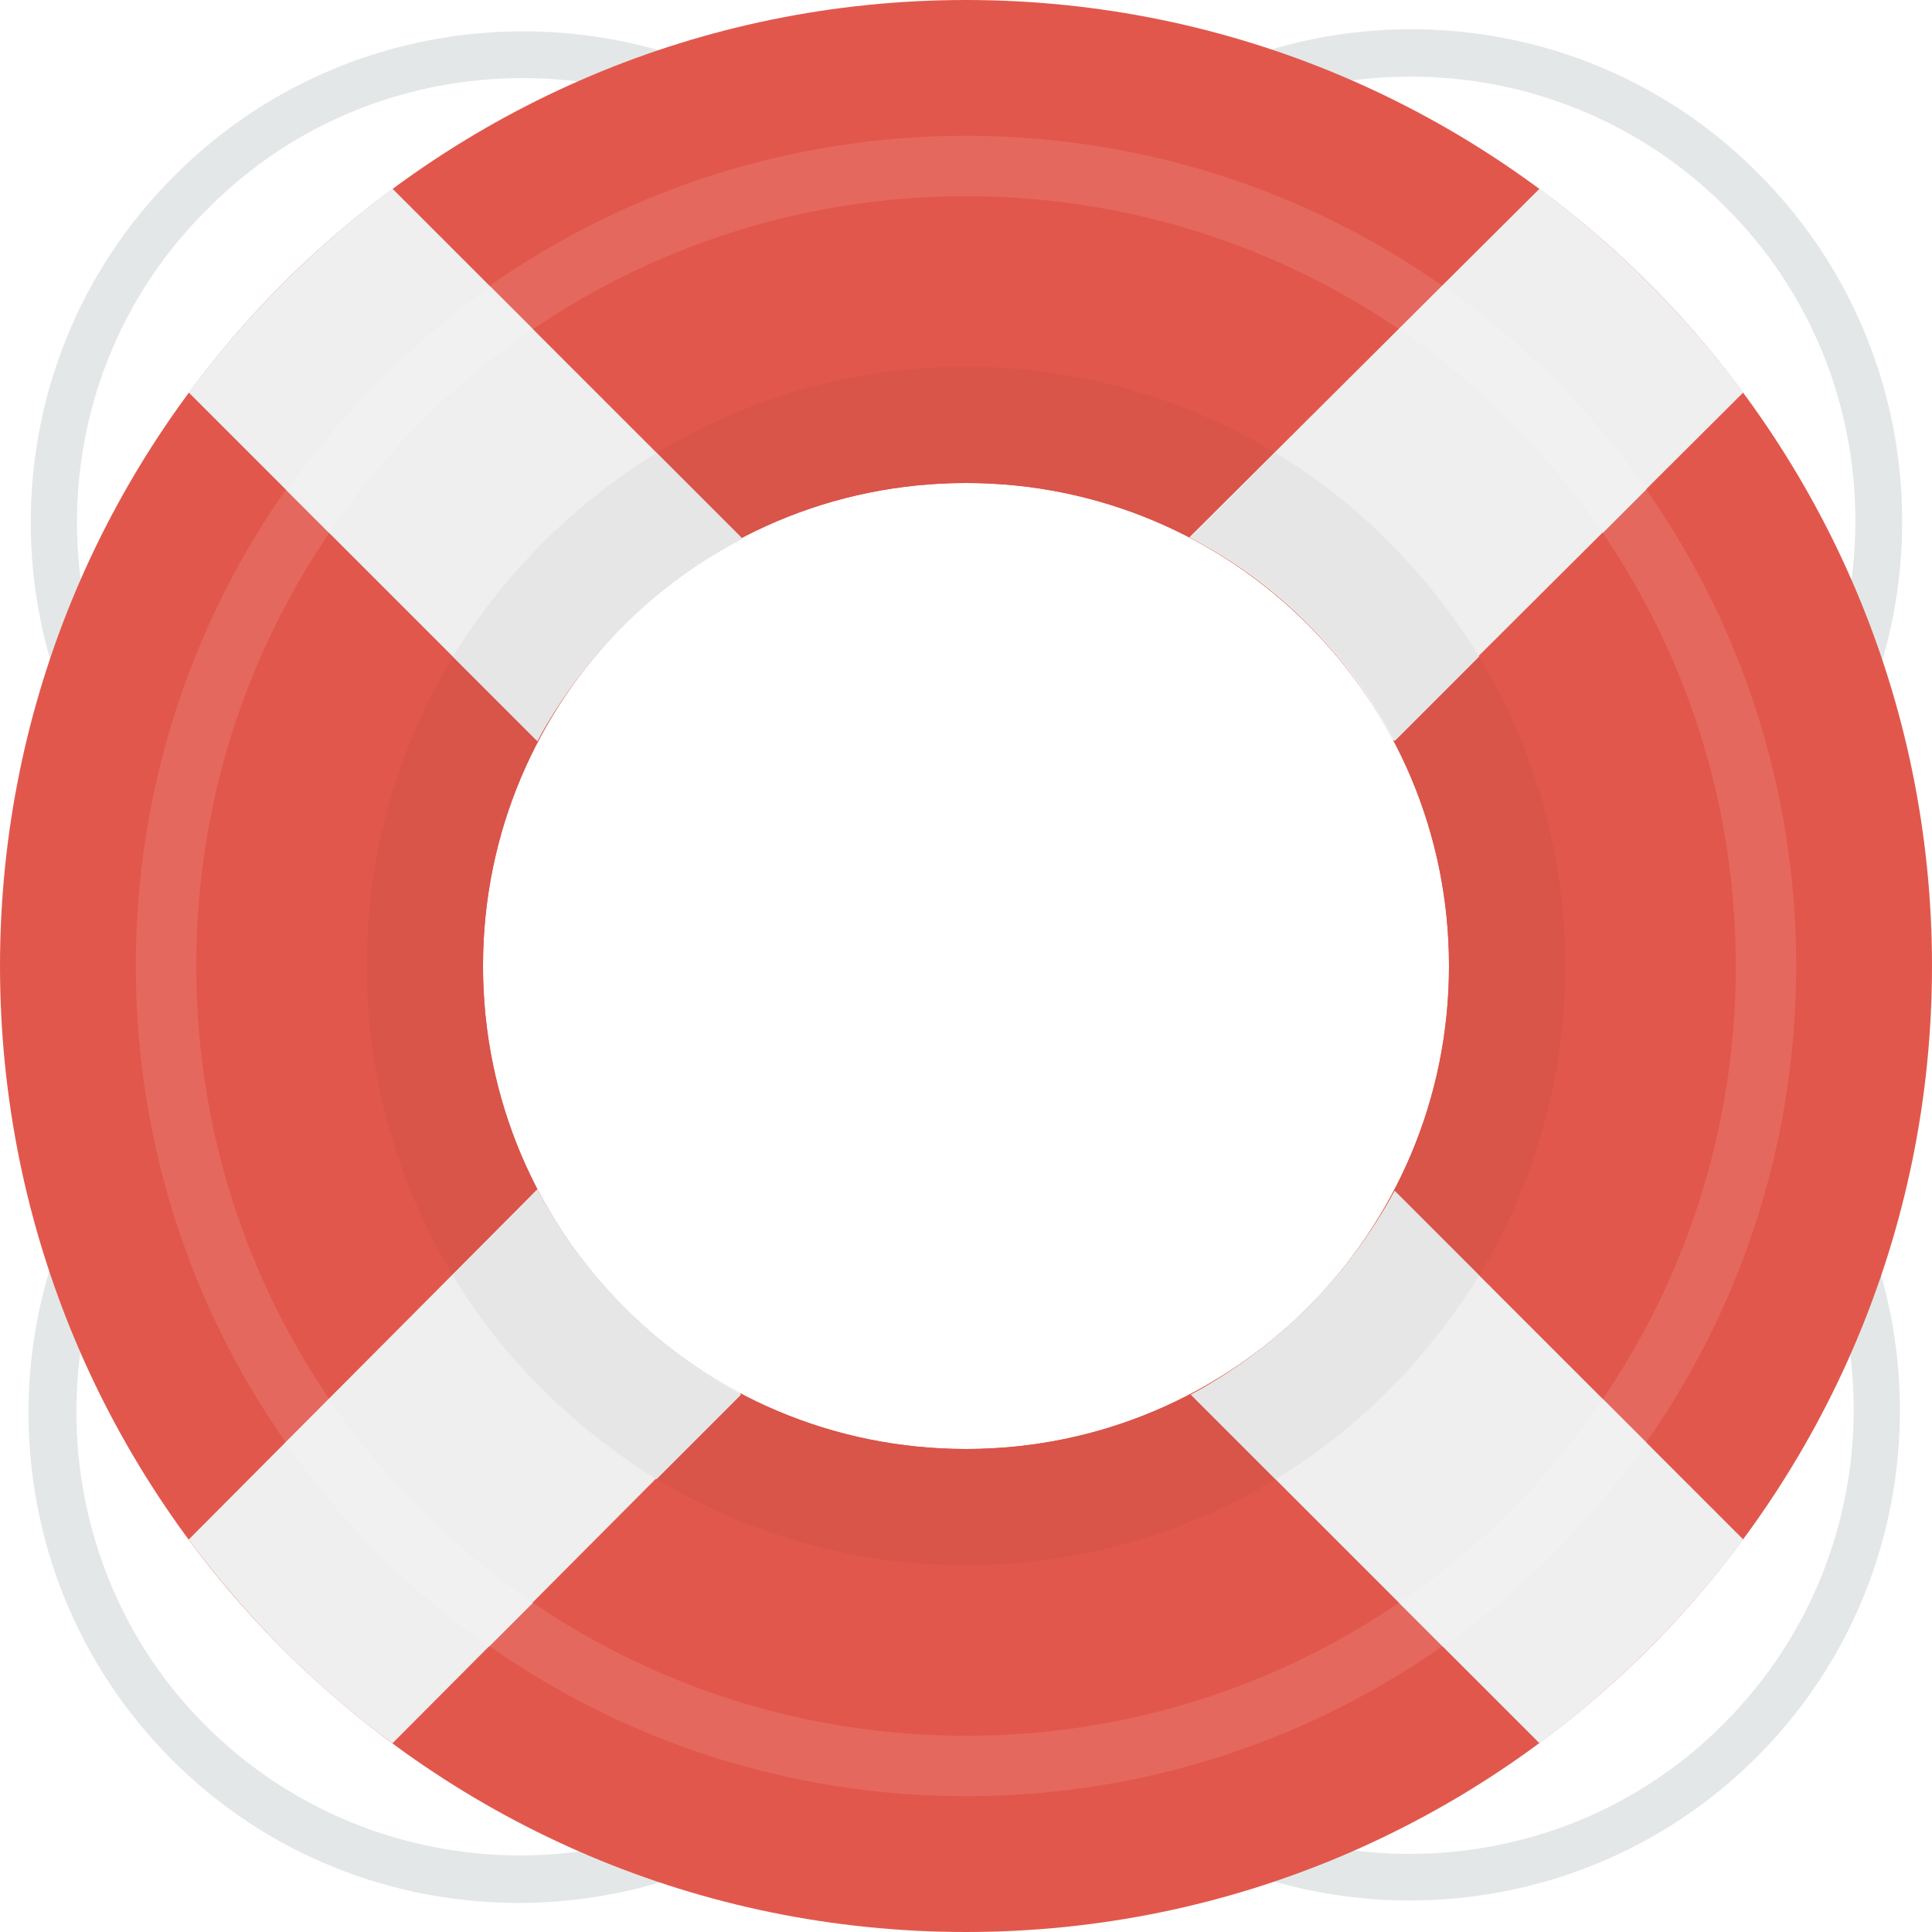
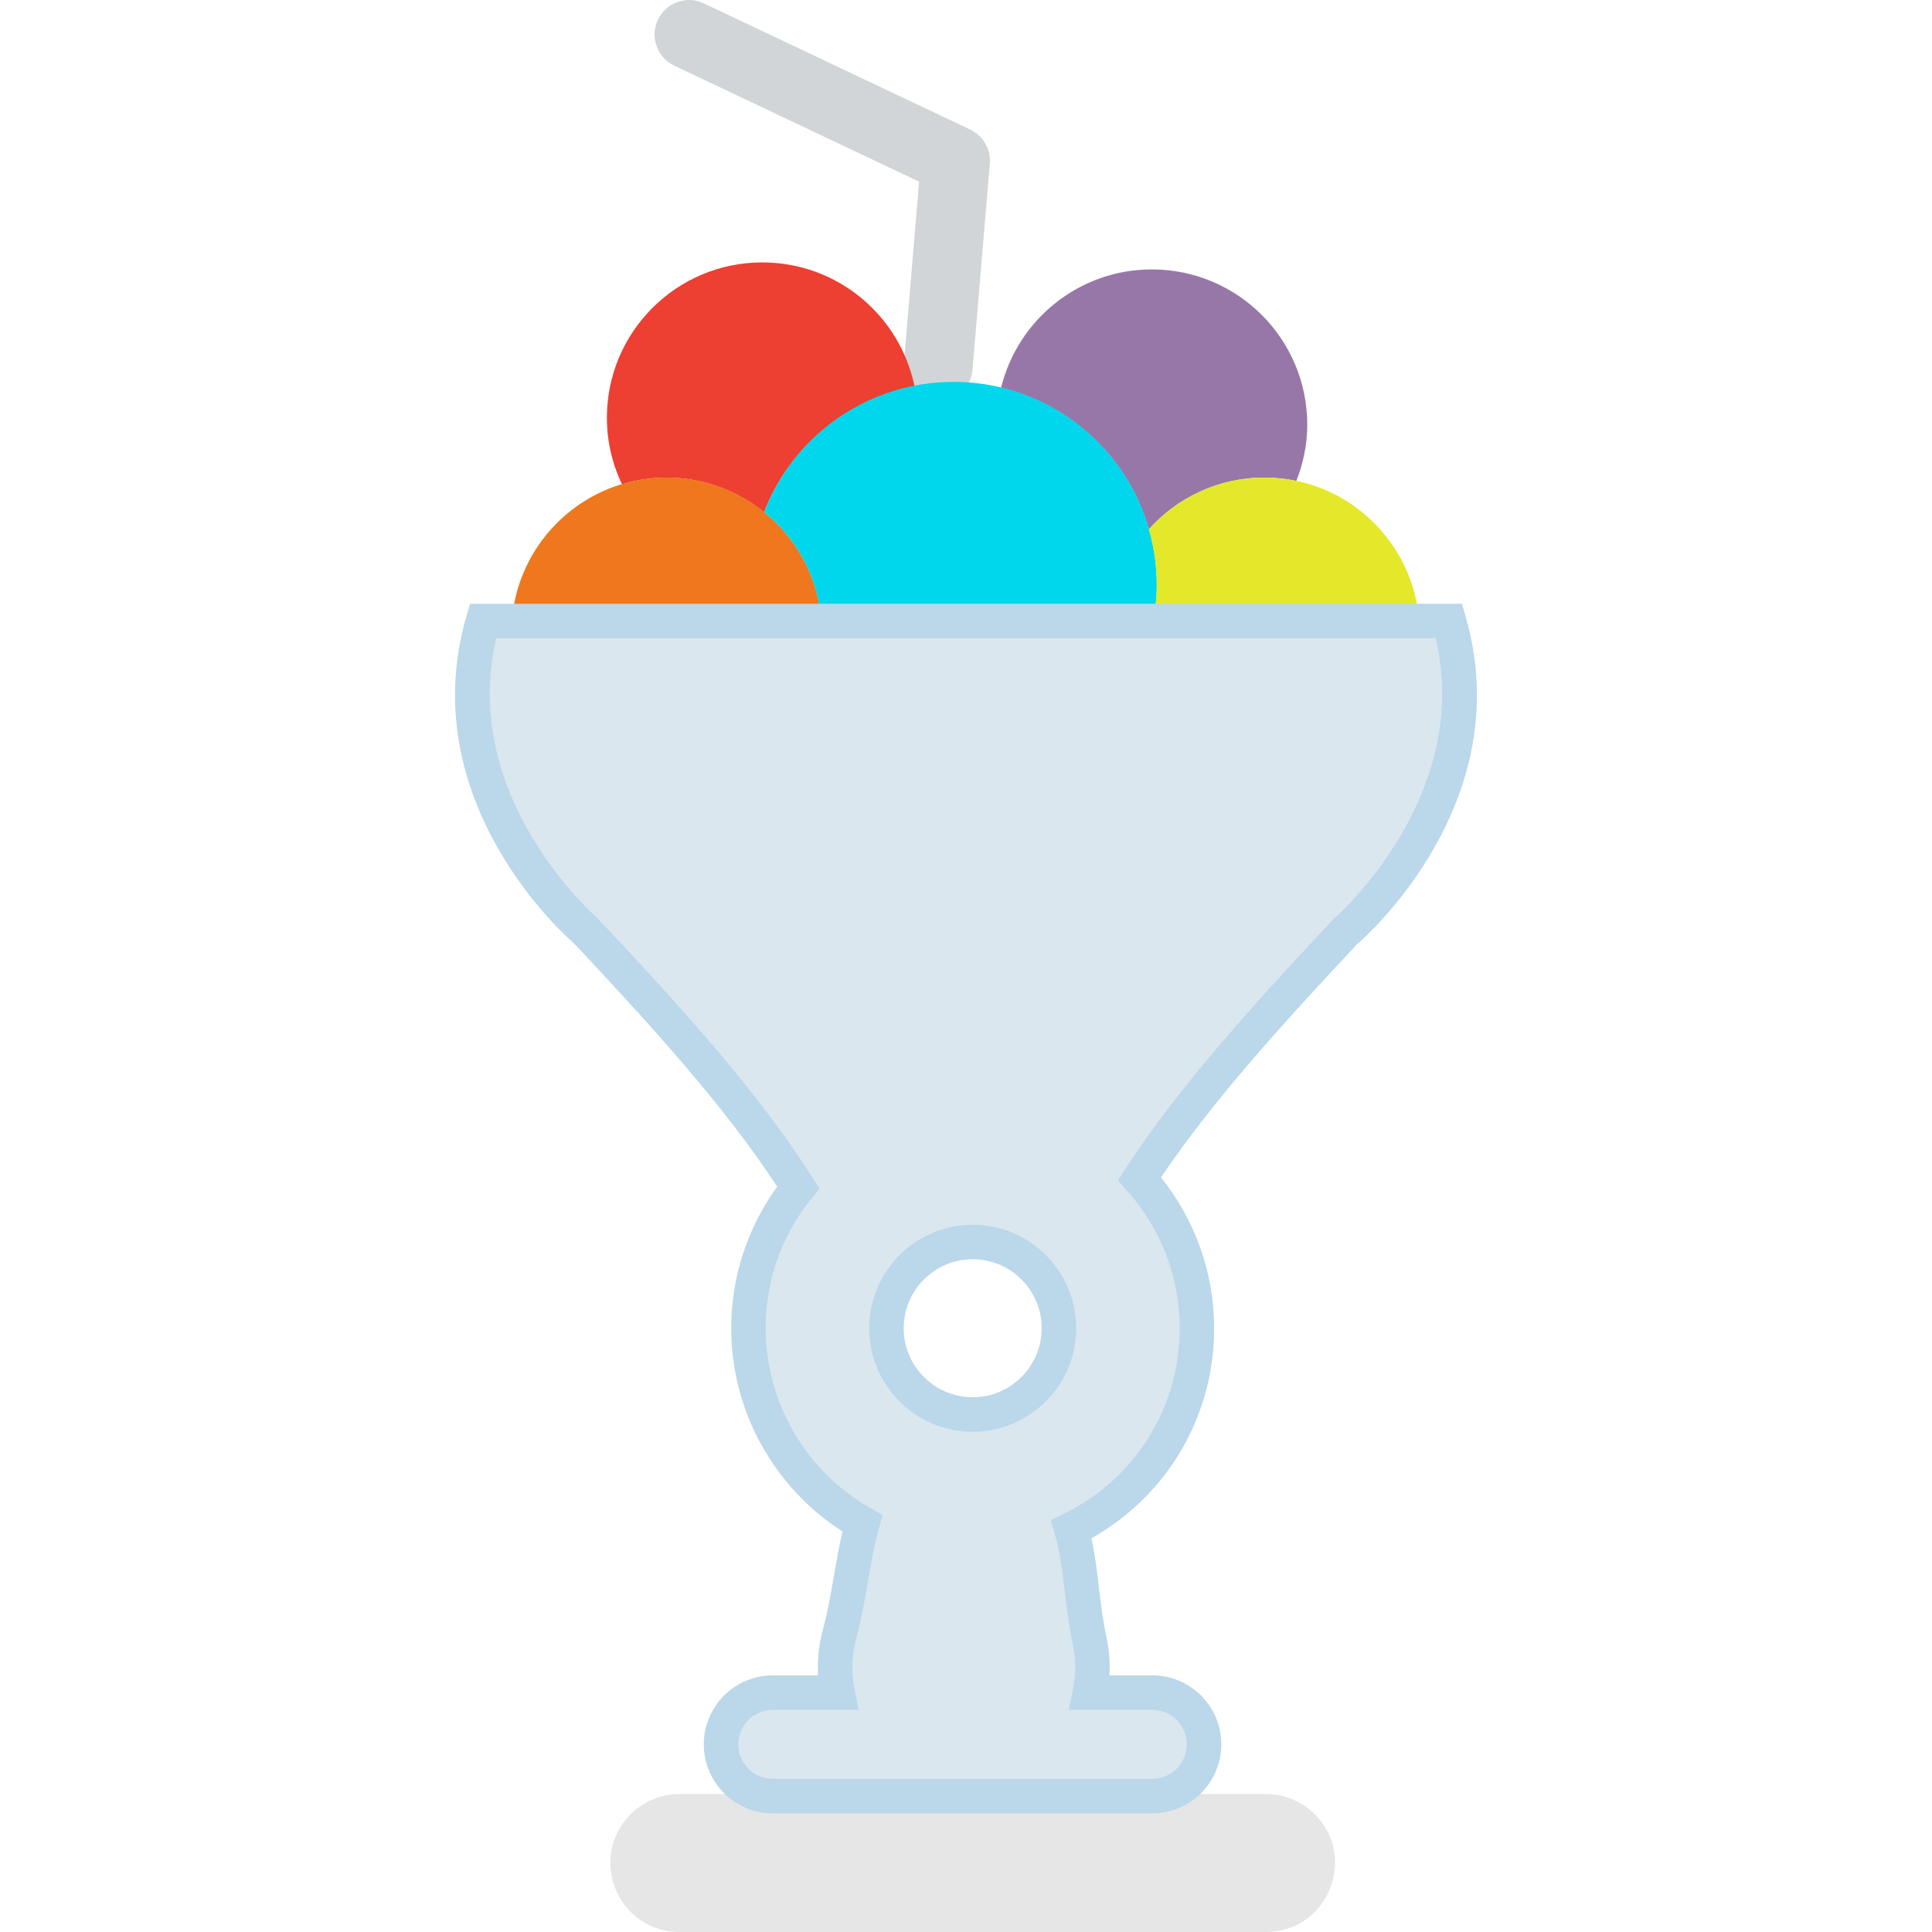
- <svg xmlns="http://www.w3.org/2000/svg" version="1.1" id="Layer_1" x="0px" y="0px" viewBox="0 0 504.124 504.124" style="enable-background:new 0 0 504.124 504.124;" xml:space="preserve">
-   <path style="fill:#E4E7E7;" d="M441.108,244.578l-1.182-16.148l10.24-10.24c45.292-45.292,45.292-119.335,0-164.234  c-45.292-45.292-118.942-45.292-164.234,0l-10.24,10.24c-5.12-0.788-10.634-1.182-16.148-1.182l17.723-17.723  c50.018-50.018,131.545-50.412,181.563,0c50.018,50.018,50.018,131.545,0,181.563C458.831,226.855,441.108,244.578,441.108,244.578z   M228.825,64.591l-10.24-10.24c-45.292-45.292-119.335-45.292-164.234,0c-45.686,44.898-45.686,118.942,0,164.234l10.24,10.24  c-0.788,5.12-1.182,10.634-1.182,16.148L45.686,227.25c-50.018-50.018-50.412-131.545,0-181.563  c50.018-50.018,131.545-50.018,181.563,0l17.723,17.723C239.458,63.409,233.945,63.803,228.825,64.591z M63.015,259.545  l1.182,16.148l-10.24,10.24C8.665,331.225,8.665,405.268,53.563,450.166c45.292,45.292,118.942,45.292,164.234,0l10.24-10.24  c5.12,0.788,10.634,1.182,16.148,1.182l-17.723,17.723c-50.018,50.018-131.545,50.412-181.563,0.394S-5.12,327.68,45.292,277.661  L63.015,259.545z M275.298,439.532l10.24,10.24c45.292,45.292,119.335,45.292,164.234,0c45.292-45.292,45.292-118.942-0.394-164.234  l-10.24-10.24c0.788-5.12,1.182-10.634,1.182-16.148l17.723,17.723c50.018,50.018,50.412,131.545,0.394,181.563  s-131.545,50.018-181.563-0.394l-17.723-17.723C264.665,440.714,270.178,440.32,275.298,439.532z" />
-   <path style="fill:#E2574C;" d="M252.062,0C113.034,0,0,113.034,0,252.062s112.64,252.062,252.062,252.062  c139.028,0,252.062-113.034,252.062-252.062S391.089,0,252.062,0z M252.062,378.092c-69.711,0-126.031-56.32-126.031-126.031  s56.32-126.031,126.031-126.031s126.031,56.32,126.031,126.031S321.772,378.092,252.062,378.092z" />
-   <path style="fill:#D95449;" d="M252.062,95.705c-86.252,0-156.357,70.105-156.357,156.357s70.105,156.357,156.357,156.357  s156.357-70.105,156.357-156.357S338.314,95.705,252.062,95.705z M252.062,378.092c-69.711,0-126.031-56.32-126.031-126.031  s56.32-126.031,126.031-126.031s126.031,56.32,126.031,126.031S321.772,378.092,252.062,378.092z" />
-   <path style="fill:#E5685E;" d="M252.062,35.446c-119.729,0-216.615,96.886-216.615,216.615s96.886,216.615,216.615,216.615  s216.615-96.886,216.615-216.615S371.791,35.446,252.062,35.446z M252.062,452.923c-111.065,0-200.862-89.797-200.862-200.862  S140.997,51.2,252.062,51.2s200.862,89.797,200.862,200.862S363.126,452.923,252.062,452.923z" />
-   <path style="fill:#EFEFEF;" d="M193.378,363.52c-22.843-11.815-41.354-30.72-53.169-53.169l-90.978,91.372  c14.966,20.086,32.689,38.203,53.169,53.169L193.378,363.52z M310.351,140.209c22.843,11.815,41.354,30.326,53.169,53.169  l91.372-90.978c-14.966-20.086-33.083-38.203-53.169-53.169L310.351,140.209z M49.231,102.4l90.978,90.978  c11.815-22.843,30.326-41.354,53.169-53.169L102.4,49.231C82.314,64.197,64.197,82.314,49.231,102.4z M454.892,401.723  l-90.978-90.978c-11.815,22.843-30.326,41.354-53.169,53.169l90.978,90.978C421.809,439.926,439.926,421.809,454.892,401.723z" />
-   <path style="fill:#E6E6E6;" d="M332.8,118.154l-22.055,22.055c22.843,11.815,41.354,30.326,53.169,53.169l22.055-22.055  C372.578,149.662,354.462,131.151,332.8,118.154z M140.209,310.351L118.154,332.8c12.997,21.662,31.508,39.778,53.169,53.169  l22.055-22.055C170.929,351.705,152.418,333.194,140.209,310.351z M310.745,363.914l22.055,22.055  c21.662-12.997,39.778-31.508,53.169-53.169l-22.055-22.055C351.705,333.194,333.194,351.705,310.745,363.914z M193.772,140.603  l-22.449-22.449c-21.662,13.391-39.778,31.508-53.169,53.169l22.055,22.055C152.418,170.929,170.929,152.418,193.772,140.603z" />
-   <path style="fill:#F1F1F1;" d="M85.858,365.095l-11.422,11.422c14.572,20.48,32.295,38.597,53.169,53.169l11.422-11.422  C118.154,403.692,100.037,385.969,85.858,365.095z M418.265,365.095c-14.178,20.874-32.295,38.991-53.169,53.169l11.422,11.422  c20.48-14.572,38.597-32.689,53.169-53.169L418.265,365.095z M85.858,139.028c14.178-20.874,32.295-38.991,53.169-53.169L128,74.831  C107.52,89.403,89.403,107.52,74.831,128L85.858,139.028z M418.265,139.028l11.422-11.422  c-14.572-20.48-32.689-38.597-53.169-53.169l-11.422,11.422C385.969,100.037,403.692,118.154,418.265,139.028z" />
+ <svg xmlns="http://www.w3.org/2000/svg" version="1.1" id="Capa_1" x="0px" y="0px" viewBox="0 0 56 56" style="enable-background:new 0 0 56 56;" xml:space="preserve">
+   <g>
+     <path style="fill:#D2D5D7;" d="M27.194,11.638c-0.028,0-0.056-0.001-0.084-0.004c-0.55-0.046-0.959-0.529-0.913-1.079l0.443-5.289   l-7.095-3.362c-0.499-0.236-0.712-0.832-0.476-1.331c0.237-0.5,0.834-0.712,1.332-0.476l7.721,3.658   c0.376,0.178,0.603,0.571,0.568,0.986l-0.501,5.979C28.146,11.243,27.709,11.638,27.194,11.638z" />
+     <g>
+       <path style="fill:#ED3F32;" d="M22.149,14.841c0.719-1.862,2.358-3.256,4.358-3.648c-0.424-2.048-2.237-3.587-4.411-3.587    c-2.488,0-4.505,2.017-4.505,4.505c0,0.689,0.159,1.34,0.436,1.924c0.411-0.123,0.845-0.191,1.296-0.191    c1.106,0,2.116,0.402,2.899,1.065C22.197,14.886,22.174,14.862,22.149,14.841z" />
+     </g>
+     <path style="fill:#9777A8;" d="M33.387,7.809c-2.117,0-3.888,1.462-4.37,3.43c2.064,0.495,3.703,2.073,4.283,4.103   c0.825-0.919,2.018-1.5,3.349-1.5c0.318,0,0.628,0.034,0.927,0.097c0.197-0.505,0.316-1.05,0.316-1.626   C37.892,9.825,35.875,7.809,33.387,7.809z" />
+     <path style="fill:#EF771D;" d="M23.811,18c-0.178-2.325-2.116-4.158-4.487-4.158s-4.31,1.833-4.487,4.158H23.811z" />
+     <path style="fill:#00D7EC;" d="M23.808,18h9.625c0.06-0.338,0.097-0.684,0.097-1.04c0-3.253-2.637-5.891-5.891-5.891   c-2.505,0-4.639,1.566-5.491,3.771C23.087,15.598,23.71,16.725,23.808,18z" />
+     <path style="fill:#E3E82A;" d="M33.429,18h7.707c-0.178-2.325-2.116-4.158-4.487-4.158c-1.332,0-2.525,0.581-3.349,1.5   c0.147,0.515,0.231,1.057,0.231,1.619C33.53,17.317,33.489,17.662,33.429,18z" />
+     <path style="fill:#E6E6E6;" d="M36.694,56h-17c-1.782,0-2.674-2.154-1.414-3.414l0,0C18.655,52.211,19.164,52,19.694,52h17   c0.53,0,1.039,0.211,1.414,0.586l0,0C39.368,53.846,38.476,56,36.694,56z" />
+     <g>
+       <path style="fill:#DAE7EF;" d="M42,18H28H14C12.5,23.167,17,27,17,27c2.415,2.574,4.6,4.987,6.139,7.419    c-0.902,1.116-1.444,2.534-1.444,4.081c0,2.427,1.332,4.539,3.303,5.655c-0.269,0.944-0.363,2.088-0.668,3.235    c-0.152,0.571-0.157,1.138-0.049,1.67H22.4c-0.825,0-1.5,0.675-1.5,1.5s0.675,1.5,1.5,1.5h11c0.825,0,1.5-0.675,1.5-1.5    s-0.675-1.5-1.5-1.5h-1.811c0.094-0.468,0.111-0.959,0.002-1.462c-0.251-1.156-0.25-2.315-0.538-3.268    c2.155-1.059,3.641-3.268,3.641-5.831c0-1.668-0.634-3.185-1.667-4.335c1.528-2.346,3.643-4.68,5.974-7.165    C39.001,27,43.5,23.167,42,18z M28.194,36c1.381,0,2.5,1.119,2.5,2.5s-1.119,2.5-2.5,2.5c-1.381,0-2.5-1.119-2.5-2.5    S26.813,36,28.194,36z" />
+       <path style="fill:#BBD7EA;" d="M33.4,52.561h-11c-1.103,0-2-0.897-2-2s0.897-2,2-2h1.312c-0.024-0.436,0.02-0.871,0.134-1.299    c0.147-0.554,0.245-1.114,0.339-1.656c0.074-0.423,0.144-0.829,0.235-1.216c-1.999-1.282-3.226-3.505-3.226-5.891    c0-1.472,0.471-2.916,1.334-4.104c-1.535-2.346-3.664-4.676-5.893-7.054c-0.153-0.126-4.687-4.066-3.115-9.481l0.104-0.36h28.751    l0.104,0.36c1.572,5.415-2.961,9.355-3.155,9.521c-2.014,2.151-4.138,4.471-5.673,6.747c0.997,1.242,1.542,2.78,1.542,4.372    c0,2.548-1.353,4.846-3.558,6.089c0.101,0.451,0.158,0.926,0.217,1.421c0.058,0.487,0.119,0.991,0.226,1.483    c0.075,0.346,0.101,0.703,0.078,1.068H33.4c1.103,0,2,0.897,2,2S34.503,52.561,33.4,52.561z M22.4,49.561c-0.551,0-1,0.448-1,1    s0.449,1,1,1h11c0.551,0,1-0.448,1-1s-0.449-1-1-1h-2.422l0.121-0.599c0.09-0.444,0.091-0.856,0.004-1.258    c-0.117-0.538-0.18-1.066-0.241-1.576c-0.072-0.601-0.14-1.167-0.286-1.653l-0.123-0.406l0.38-0.188    c2.074-1.019,3.362-3.081,3.362-5.382c0-1.475-0.546-2.896-1.539-4.001l-0.256-0.285l0.209-0.321    c1.592-2.444,3.851-4.914,6.027-7.234c0.081-0.073,4.064-3.55,2.979-8.158H14.385c-1.09,4.622,2.897,8.084,2.938,8.119    c2.397,2.552,4.644,5.016,6.237,7.533l0.192,0.303l-0.226,0.279c-0.872,1.078-1.333,2.381-1.333,3.766    c0,2.154,1.168,4.155,3.049,5.22l0.342,0.194l-0.107,0.378c-0.127,0.445-0.215,0.951-0.308,1.486    c-0.098,0.563-0.2,1.145-0.358,1.741c-0.126,0.475-0.141,0.96-0.042,1.442l0.121,0.6H22.4z M28.194,41.5c-1.654,0-3-1.346-3-3    s1.346-3,3-3s3,1.346,3,3S29.848,41.5,28.194,41.5z M28.194,36.5c-1.103,0-2,0.897-2,2s0.897,2,2,2s2-0.897,2-2    S29.297,36.5,28.194,36.5z" />
+     </g>
+   </g>
  <g>
</g>
  <g>
</g>
  <g>
</g>
  <g>
</g>
  <g>
</g>
  <g>
</g>
  <g>
</g>
  <g>
</g>
  <g>
</g>
  <g>
</g>
  <g>
</g>
  <g>
</g>
  <g>
</g>
  <g>
</g>
  <g>
</g>
</svg>
